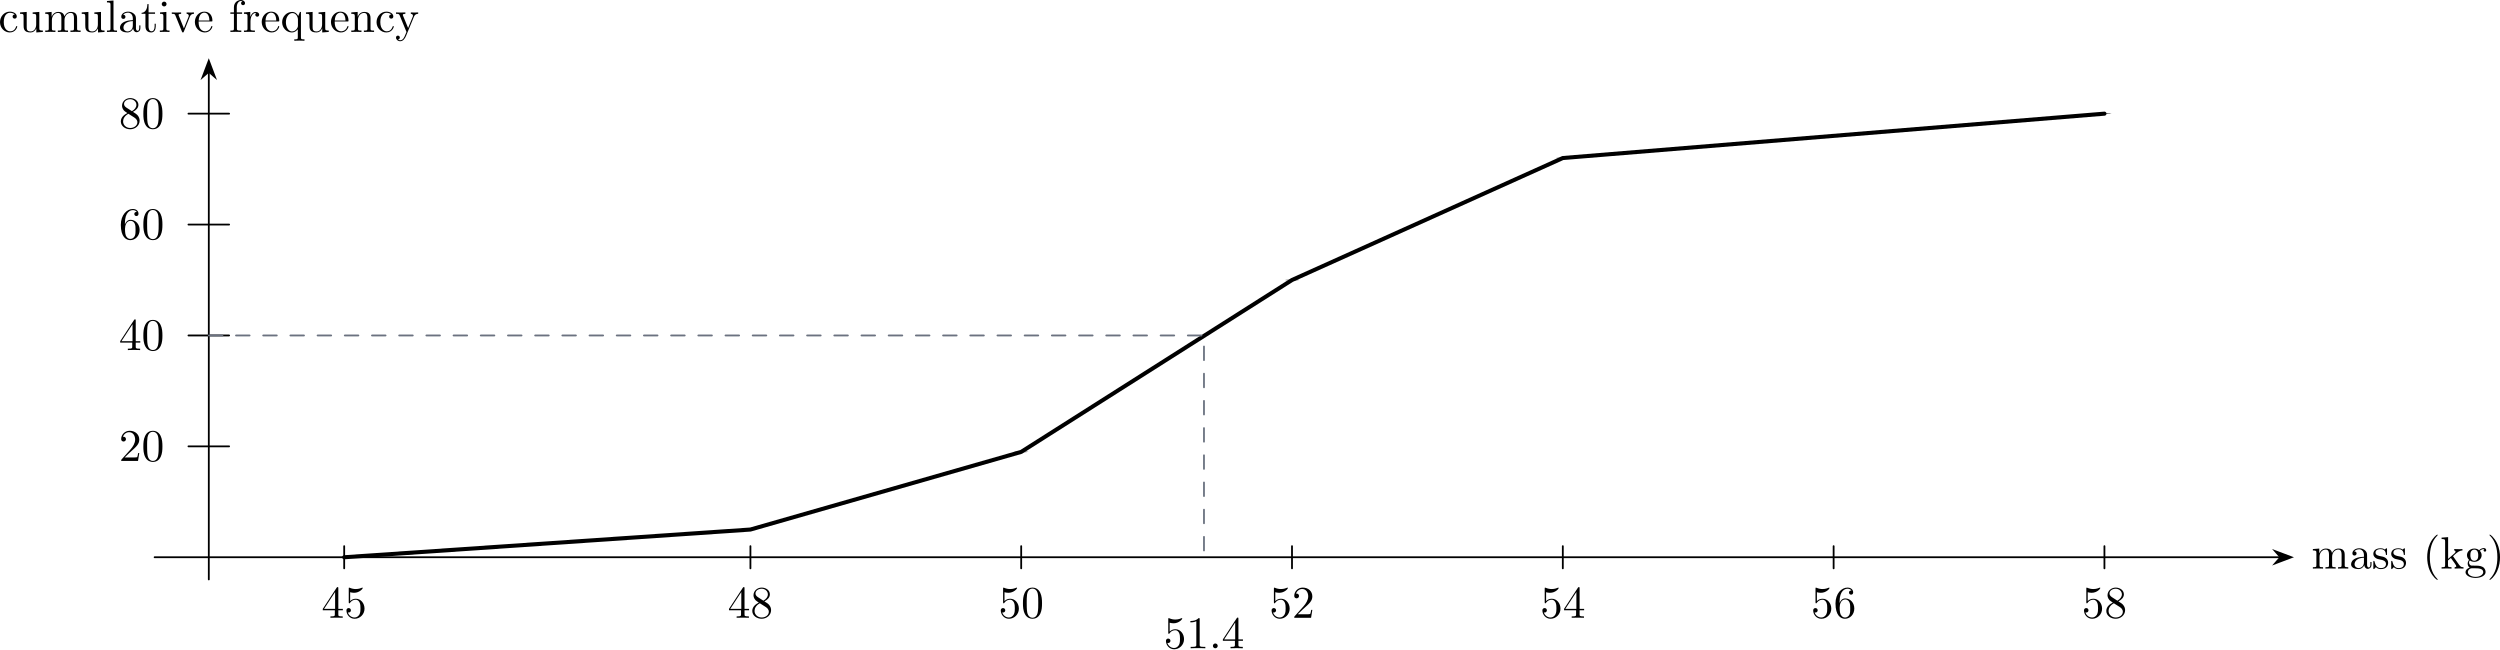
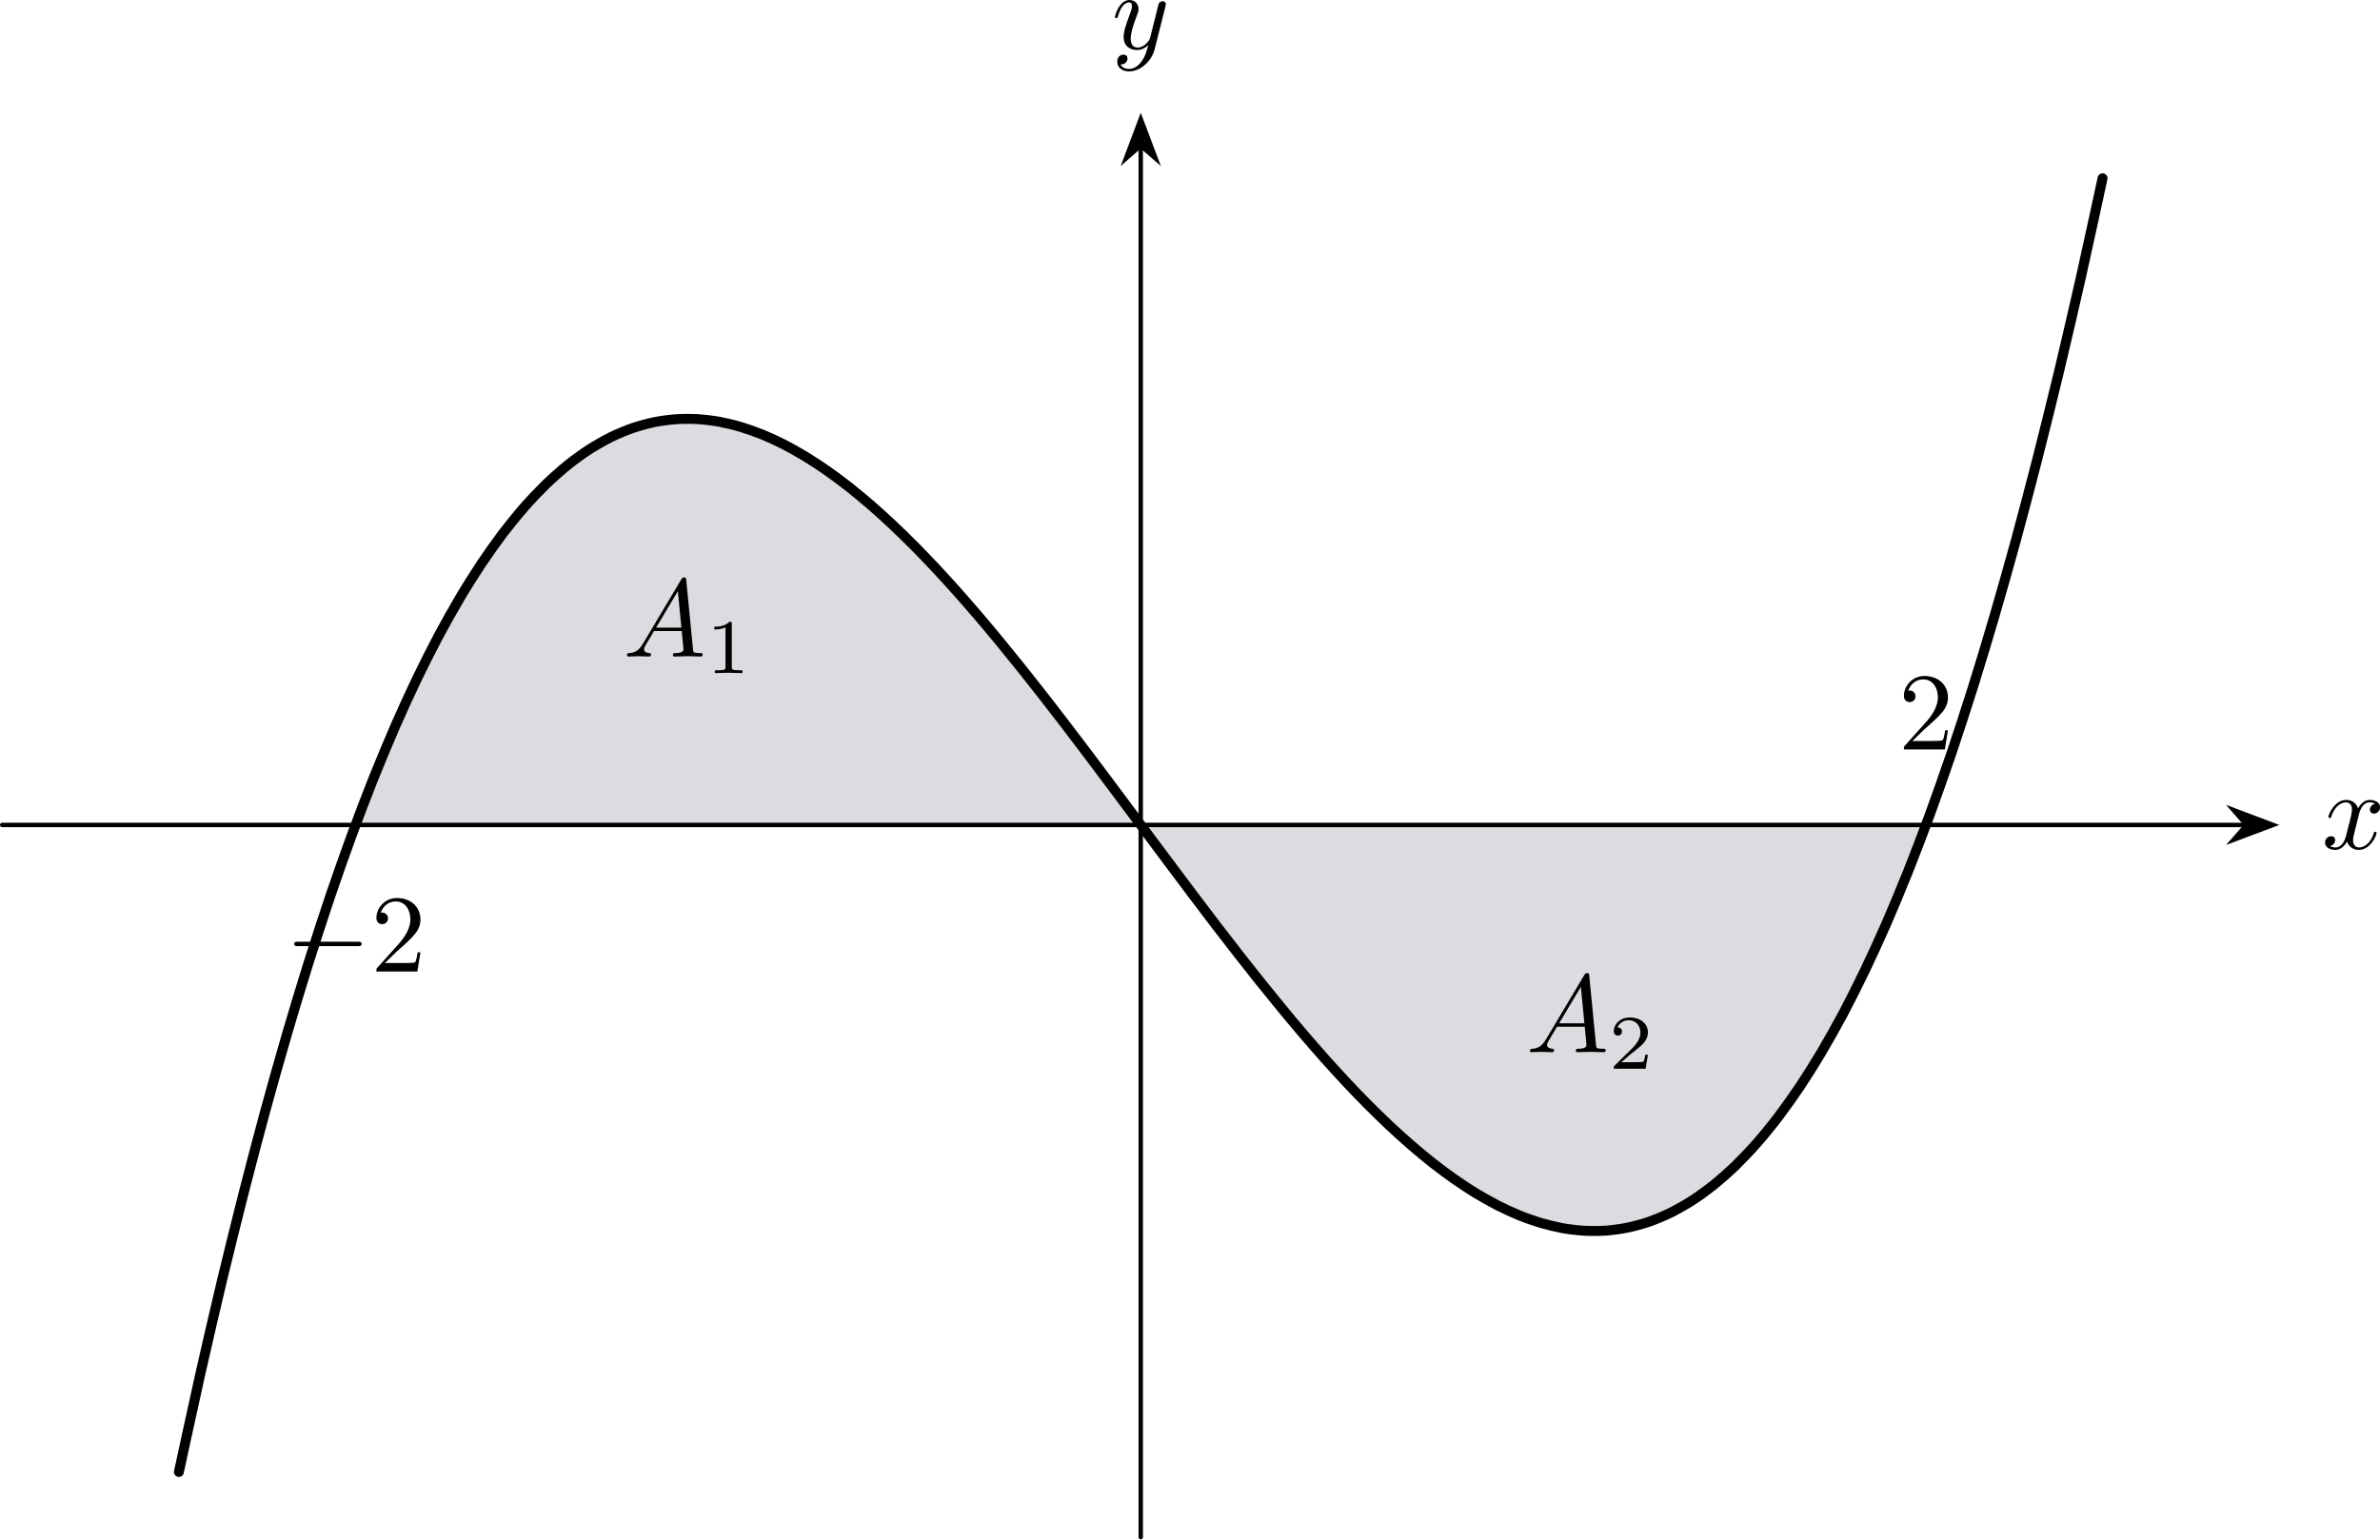
- <svg xmlns="http://www.w3.org/2000/svg" xmlns:xlink="http://www.w3.org/1999/xlink" version="1.1" width="769.374pt" height="199.812pt" viewBox="5.587 21.678 769.374 199.812">
+ <svg xmlns="http://www.w3.org/2000/svg" xmlns:xlink="http://www.w3.org/1999/xlink" version="1.1" width="300.716pt" height="194.539pt" viewBox="-0 744.467 300.716 194.539">
  <defs>
-     <path id="g13-58" d="M1.913-.528C1.913-.817 1.674-1.056 1.385-1.056S.857-.817 .857-.528S1.096 0 1.385 0S1.913-.239 1.913-.528Z" />
-     <use id="g15-40" xlink:href="#g10-40" transform="scale(.913242)" />
-     <use id="g15-41" xlink:href="#g10-41" transform="scale(.913242)" />
-     <use id="g15-48" xlink:href="#g10-48" transform="scale(.913242)" />
-     <use id="g15-49" xlink:href="#g10-49" transform="scale(.913242)" />
+     <path id="g16-49" d="M2.336-4.435C2.336-4.624 2.322-4.631 2.127-4.631C1.681-4.191 1.046-4.184 .76-4.184V-3.933C.928-3.933 1.388-3.933 1.771-4.129V-.572C1.771-.342 1.771-.251 1.074-.251H.809V0C.934-.007 1.792-.028 2.05-.028C2.267-.028 3.145-.007 3.299 0V-.251H3.034C2.336-.251 2.336-.342 2.336-.572V-4.435Z" />
+     <path id="g16-50" d="M3.522-1.269H3.285C3.264-1.116 3.194-.704 3.103-.635C3.048-.593 2.511-.593 2.413-.593H1.13C1.862-1.241 2.106-1.437 2.525-1.764C3.041-2.176 3.522-2.608 3.522-3.271C3.522-4.115 2.783-4.631 1.89-4.631C1.025-4.631 .439-4.024 .439-3.382C.439-3.027 .739-2.992 .809-2.992C.976-2.992 1.179-3.11 1.179-3.361C1.179-3.487 1.13-3.731 .767-3.731C.983-4.226 1.458-4.38 1.785-4.38C2.483-4.38 2.845-3.836 2.845-3.271C2.845-2.664 2.413-2.183 2.19-1.932L.509-.272C.439-.209 .439-.195 .439 0H3.313L3.522-1.269Z" />
    <use id="g15-50" xlink:href="#g10-50" transform="scale(.913242)" />
-     <use id="g15-52" xlink:href="#g10-52" transform="scale(.913242)" />
-     <use id="g15-53" xlink:href="#g10-53" transform="scale(.913242)" />
-     <use id="g15-54" xlink:href="#g10-54" transform="scale(.913242)" />
-     <use id="g15-56" xlink:href="#g10-56" transform="scale(.913242)" />
-     <use id="g15-97" xlink:href="#g10-97" transform="scale(.913242)" />
-     <use id="g15-99" xlink:href="#g10-99" transform="scale(.913242)" />
-     <use id="g15-101" xlink:href="#g10-101" transform="scale(.913242)" />
-     <use id="g15-102" xlink:href="#g10-102" transform="scale(.913242)" />
-     <use id="g15-103" xlink:href="#g10-103" transform="scale(.913242)" />
-     <use id="g15-105" xlink:href="#g10-105" transform="scale(.913242)" />
-     <use id="g15-107" xlink:href="#g10-107" transform="scale(.913242)" />
-     <use id="g15-108" xlink:href="#g10-108" transform="scale(.913242)" />
-     <use id="g15-109" xlink:href="#g10-109" transform="scale(.913242)" />
-     <use id="g15-110" xlink:href="#g10-110" transform="scale(.913242)" />
-     <use id="g15-113" xlink:href="#g10-113" transform="scale(.913242)" />
-     <use id="g15-114" xlink:href="#g10-114" transform="scale(.913242)" />
-     <use id="g15-115" xlink:href="#g10-115" transform="scale(.913242)" />
-     <use id="g15-116" xlink:href="#g10-116" transform="scale(.913242)" />
-     <use id="g15-117" xlink:href="#g10-117" transform="scale(.913242)" />
-     <use id="g15-118" xlink:href="#g10-118" transform="scale(.913242)" />
-     <use id="g15-121" xlink:href="#g10-121" transform="scale(.913242)" />
-     <path id="g10-40" d="M3.611 2.618C3.611 2.585 3.611 2.564 3.425 2.378C2.062 1.004 1.713-1.058 1.713-2.727C1.713-4.625 2.127-6.524 3.469-7.887C3.611-8.018 3.611-8.04 3.611-8.073C3.611-8.149 3.567-8.182 3.502-8.182C3.393-8.182 2.411-7.44 1.767-6.055C1.211-4.855 1.08-3.644 1.08-2.727C1.08-1.876 1.2-.556 1.8 .676C2.455 2.018 3.393 2.727 3.502 2.727C3.567 2.727 3.611 2.695 3.611 2.618Z" />
-     <path id="g10-41" d="M3.153-2.727C3.153-3.578 3.033-4.898 2.433-6.131C1.778-7.473 .84-8.182 .731-8.182C.665-8.182 .622-8.138 .622-8.073C.622-8.04 .622-8.018 .829-7.822C1.898-6.742 2.52-5.007 2.52-2.727C2.52-.862 2.116 1.058 .764 2.433C.622 2.564 .622 2.585 .622 2.618C.622 2.684 .665 2.727 .731 2.727C.84 2.727 1.822 1.985 2.465 .6C3.022-.6 3.153-1.811 3.153-2.727Z" />
-     <path id="g10-48" d="M5.018-3.491C5.018-4.364 4.964-5.236 4.582-6.044C4.08-7.091 3.185-7.265 2.727-7.265C2.073-7.265 1.276-6.982 .829-5.967C.48-5.215 .425-4.364 .425-3.491C.425-2.673 .469-1.691 .916-.862C1.385 .022 2.182 .24 2.716 .24C3.305 .24 4.135 .011 4.615-1.025C4.964-1.778 5.018-2.629 5.018-3.491ZM2.716 0C2.291 0 1.647-.273 1.451-1.32C1.331-1.975 1.331-2.978 1.331-3.622C1.331-4.32 1.331-5.04 1.418-5.629C1.625-6.927 2.444-7.025 2.716-7.025C3.076-7.025 3.796-6.829 4.004-5.749C4.113-5.138 4.113-4.309 4.113-3.622C4.113-2.804 4.113-2.062 3.993-1.364C3.829-.327 3.207 0 2.716 0Z" />
-     <path id="g10-49" d="M3.207-6.982C3.207-7.244 3.207-7.265 2.956-7.265C2.28-6.567 1.32-6.567 .971-6.567V-6.229C1.189-6.229 1.833-6.229 2.4-6.513V-.862C2.4-.469 2.367-.338 1.385-.338H1.036V0C1.418-.033 2.367-.033 2.804-.033S4.189-.033 4.571 0V-.338H4.222C3.24-.338 3.207-.458 3.207-.862V-6.982Z" />
    <path id="g10-50" d="M1.385-.84L2.542-1.964C4.244-3.469 4.898-4.058 4.898-5.149C4.898-6.393 3.916-7.265 2.585-7.265C1.353-7.265 .545-6.262 .545-5.291C.545-4.68 1.091-4.68 1.124-4.68C1.309-4.68 1.691-4.811 1.691-5.258C1.691-5.542 1.495-5.825 1.113-5.825C1.025-5.825 1.004-5.825 .971-5.815C1.222-6.524 1.811-6.927 2.444-6.927C3.436-6.927 3.905-6.044 3.905-5.149C3.905-4.276 3.36-3.415 2.76-2.738L.665-.404C.545-.284 .545-.262 .545 0H4.593L4.898-1.898H4.625C4.571-1.571 4.495-1.091 4.385-.927C4.309-.84 3.589-.84 3.349-.84H1.385Z" />
-     <path id="g10-52" d="M3.207-1.8V-.851C3.207-.458 3.185-.338 2.378-.338H2.149V0C2.596-.033 3.164-.033 3.622-.033S4.658-.033 5.105 0V-.338H4.876C4.069-.338 4.047-.458 4.047-.851V-1.8H5.138V-2.138H4.047V-7.102C4.047-7.32 4.047-7.385 3.873-7.385C3.775-7.385 3.742-7.385 3.655-7.255L.305-2.138V-1.8H3.207ZM3.273-2.138H.611L3.273-6.207V-2.138Z" />
-     <path id="g10-53" d="M4.898-2.193C4.898-3.491 4.004-4.582 2.825-4.582C2.302-4.582 1.833-4.407 1.44-4.025V-6.153C1.658-6.087 2.018-6.011 2.367-6.011C3.709-6.011 4.473-7.004 4.473-7.145C4.473-7.211 4.44-7.265 4.364-7.265C4.353-7.265 4.331-7.265 4.276-7.233C4.058-7.135 3.524-6.916 2.793-6.916C2.356-6.916 1.855-6.993 1.342-7.222C1.255-7.255 1.233-7.255 1.211-7.255C1.102-7.255 1.102-7.167 1.102-6.993V-3.764C1.102-3.567 1.102-3.48 1.255-3.48C1.331-3.48 1.353-3.513 1.396-3.578C1.516-3.753 1.92-4.342 2.804-4.342C3.371-4.342 3.644-3.84 3.731-3.644C3.905-3.24 3.927-2.815 3.927-2.269C3.927-1.887 3.927-1.233 3.665-.775C3.404-.349 3-.065 2.498-.065C1.702-.065 1.08-.644 .895-1.287C.927-1.276 .96-1.265 1.08-1.265C1.44-1.265 1.625-1.538 1.625-1.8S1.44-2.335 1.08-2.335C.927-2.335 .545-2.258 .545-1.756C.545-.818 1.298 .24 2.52 .24C3.785 .24 4.898-.807 4.898-2.193Z" />
-     <path id="g10-54" d="M1.44-3.578V-3.84C1.44-6.6 2.793-6.993 3.349-6.993C3.611-6.993 4.069-6.927 4.309-6.556C4.145-6.556 3.709-6.556 3.709-6.065C3.709-5.727 3.971-5.564 4.211-5.564C4.385-5.564 4.713-5.662 4.713-6.087C4.713-6.742 4.233-7.265 3.327-7.265C1.931-7.265 .458-5.858 .458-3.447C.458-.535 1.724 .24 2.738 .24C3.949 .24 4.985-.785 4.985-2.225C4.985-3.611 4.015-4.658 2.804-4.658C2.062-4.658 1.658-4.102 1.44-3.578ZM2.738-.065C2.051-.065 1.724-.72 1.658-.884C1.462-1.396 1.462-2.269 1.462-2.465C1.462-3.316 1.811-4.407 2.793-4.407C2.967-4.407 3.469-4.407 3.807-3.731C4.004-3.327 4.004-2.771 4.004-2.236C4.004-1.713 4.004-1.167 3.818-.775C3.491-.12 2.989-.065 2.738-.065Z" />
-     <path id="g10-56" d="M1.778-4.985C1.276-5.313 1.233-5.684 1.233-5.869C1.233-6.535 1.942-6.993 2.716-6.993C3.513-6.993 4.211-6.425 4.211-5.64C4.211-5.018 3.785-4.495 3.131-4.113L1.778-4.985ZM3.371-3.949C4.156-4.353 4.691-4.92 4.691-5.64C4.691-6.644 3.72-7.265 2.727-7.265C1.636-7.265 .753-6.458 .753-5.444C.753-5.247 .775-4.756 1.233-4.244C1.353-4.113 1.756-3.84 2.029-3.655C1.396-3.338 .458-2.727 .458-1.647C.458-.491 1.571 .24 2.716 .24C3.949 .24 4.985-.665 4.985-1.833C4.985-2.225 4.865-2.716 4.451-3.175C4.244-3.404 4.069-3.513 3.371-3.949ZM2.28-3.491L3.622-2.64C3.927-2.433 4.44-2.105 4.44-1.44C4.44-.633 3.622-.065 2.727-.065C1.789-.065 1.004-.742 1.004-1.647C1.004-2.28 1.353-2.978 2.28-3.491Z" />
-     <path id="g10-97" d="M3.633-.829C3.676-.393 3.971 .065 4.484 .065C4.713 .065 5.378-.087 5.378-.971V-1.582H5.105V-.971C5.105-.338 4.833-.273 4.713-.273C4.353-.273 4.309-.764 4.309-.818V-3C4.309-3.458 4.309-3.884 3.916-4.287C3.491-4.713 2.945-4.887 2.422-4.887C1.527-4.887 .775-4.375 .775-3.655C.775-3.327 .993-3.142 1.276-3.142C1.582-3.142 1.778-3.36 1.778-3.644C1.778-3.775 1.724-4.135 1.222-4.145C1.516-4.527 2.051-4.647 2.4-4.647C2.935-4.647 3.556-4.222 3.556-3.251V-2.847C3-2.815 2.236-2.782 1.549-2.455C.731-2.084 .458-1.516 .458-1.036C.458-.153 1.516 .12 2.204 .12C2.924 .12 3.425-.316 3.633-.829ZM3.556-2.618V-1.527C3.556-.491 2.771-.12 2.28-.12C1.745-.12 1.298-.502 1.298-1.047C1.298-1.647 1.756-2.553 3.556-2.618Z" />
-     <path id="g10-99" d="M1.276-2.378C1.276-4.156 2.171-4.615 2.749-4.615C2.847-4.615 3.535-4.604 3.916-4.211C3.469-4.178 3.404-3.851 3.404-3.709C3.404-3.425 3.6-3.207 3.905-3.207C4.189-3.207 4.407-3.393 4.407-3.72C4.407-4.462 3.578-4.887 2.738-4.887C1.375-4.887 .371-3.709 .371-2.356C.371-.96 1.451 .12 2.716 .12C4.178 .12 4.527-1.189 4.527-1.298S4.418-1.407 4.385-1.407C4.287-1.407 4.265-1.364 4.244-1.298C3.927-.284 3.218-.153 2.815-.153C2.236-.153 1.276-.622 1.276-2.378Z" />
-     <path id="g10-101" d="M1.222-2.749C1.287-4.375 2.204-4.647 2.575-4.647C3.698-4.647 3.807-3.175 3.807-2.749H1.222ZM1.211-2.52H4.255C4.495-2.52 4.527-2.52 4.527-2.749C4.527-3.829 3.938-4.887 2.575-4.887C1.309-4.887 .305-3.764 .305-2.4C.305-.938 1.451 .12 2.705 .12C4.036 .12 4.527-1.091 4.527-1.298C4.527-1.407 4.44-1.429 4.385-1.429C4.287-1.429 4.265-1.364 4.244-1.276C3.862-.153 2.88-.153 2.771-.153C2.225-.153 1.789-.48 1.538-.884C1.211-1.407 1.211-2.127 1.211-2.52Z" />
-     <path id="g10-102" d="M1.909-4.702V-5.967C1.909-6.927 2.433-7.451 2.913-7.451C2.945-7.451 3.109-7.451 3.273-7.375C3.142-7.331 2.945-7.189 2.945-6.916C2.945-6.665 3.12-6.447 3.415-6.447C3.731-6.447 3.895-6.665 3.895-6.927C3.895-7.331 3.491-7.691 2.913-7.691C2.149-7.691 1.222-7.113 1.222-5.956V-4.702H.36V-4.364H1.222V-.829C1.222-.338 1.102-.338 .371-.338V0C.796-.011 1.309-.033 1.615-.033C2.051-.033 2.564-.033 3 0V-.338H2.771C1.964-.338 1.942-.458 1.942-.851V-4.364H3.185V-4.702H1.909Z" />
-     <path id="g10-103" d="M2.422-1.876C1.473-1.876 1.473-2.967 1.473-3.218C1.473-3.513 1.484-3.862 1.647-4.135C1.735-4.265 1.985-4.571 2.422-4.571C3.371-4.571 3.371-3.48 3.371-3.229C3.371-2.935 3.36-2.585 3.196-2.313C3.109-2.182 2.858-1.876 2.422-1.876ZM1.156-1.451C1.156-1.495 1.156-1.745 1.342-1.964C1.767-1.658 2.215-1.625 2.422-1.625C3.436-1.625 4.189-2.378 4.189-3.218C4.189-3.622 4.015-4.025 3.742-4.276C4.135-4.647 4.527-4.702 4.724-4.702C4.745-4.702 4.8-4.702 4.833-4.691C4.713-4.647 4.658-4.527 4.658-4.396C4.658-4.211 4.8-4.08 4.975-4.08C5.084-4.08 5.291-4.156 5.291-4.407C5.291-4.593 5.16-4.942 4.735-4.942C4.516-4.942 4.036-4.876 3.578-4.429C3.12-4.789 2.662-4.822 2.422-4.822C1.407-4.822 .655-4.069 .655-3.229C.655-2.749 .895-2.335 1.167-2.105C1.025-1.942 .829-1.582 .829-1.2C.829-.862 .971-.447 1.309-.229C.655-.044 .305 .425 .305 .862C.305 1.647 1.385 2.247 2.716 2.247C4.004 2.247 5.138 1.691 5.138 .84C5.138 .458 4.985-.098 4.429-.404C3.851-.709 3.218-.709 2.553-.709C2.28-.709 1.811-.709 1.735-.72C1.385-.764 1.156-1.102 1.156-1.451ZM2.727 1.996C1.625 1.996 .873 1.44 .873 .862C.873 .36 1.287-.044 1.767-.076H2.411C3.349-.076 4.571-.076 4.571 .862C4.571 1.451 3.796 1.996 2.727 1.996Z" />
-     <path id="g10-105" d="M1.931-4.822L.404-4.702V-4.364C1.113-4.364 1.211-4.298 1.211-3.764V-.829C1.211-.338 1.091-.338 .36-.338V0C.709-.011 1.298-.033 1.56-.033C1.942-.033 2.324-.011 2.695 0V-.338C1.975-.338 1.931-.393 1.931-.818V-4.822ZM1.975-6.72C1.975-7.069 1.702-7.298 1.396-7.298C1.058-7.298 .818-7.004 .818-6.72C.818-6.425 1.058-6.142 1.396-6.142C1.702-6.142 1.975-6.371 1.975-6.72Z" />
-     <path id="g10-107" d="M1.156-.829C1.156-.338 1.036-.338 .305-.338V0C.665-.011 1.178-.033 1.495-.033C1.822-.033 2.258-.022 2.695 0V-.338C1.964-.338 1.844-.338 1.844-.829V-1.953L2.542-2.553C3.382-1.396 3.84-.785 3.84-.589C3.84-.382 3.655-.338 3.447-.338V0C3.753-.011 4.396-.033 4.625-.033C4.942-.033 5.258-.022 5.575 0V-.338C5.171-.338 4.931-.338 4.516-.916L3.131-2.869C3.12-2.891 3.065-2.956 3.065-2.989C3.065-3.033 3.84-3.687 3.949-3.775C4.636-4.331 5.095-4.353 5.324-4.364V-4.702C5.007-4.669 4.865-4.669 4.56-4.669C4.167-4.669 3.491-4.691 3.338-4.702V-4.364C3.545-4.353 3.655-4.233 3.655-4.091C3.655-3.873 3.502-3.742 3.415-3.665L1.876-2.335V-7.571L.305-7.451V-7.113C1.069-7.113 1.156-7.036 1.156-6.502V-.829Z" />
-     <path id="g10-108" d="M1.931-7.571L.36-7.451V-7.113C1.124-7.113 1.211-7.036 1.211-6.502V-.829C1.211-.338 1.091-.338 .36-.338V0C.72-.011 1.298-.033 1.571-.033S2.378-.011 2.782 0V-.338C2.051-.338 1.931-.338 1.931-.829V-7.571Z" />
-     <path id="g10-109" d="M1.2-3.753V-.829C1.2-.338 1.08-.338 .349-.338V0C.731-.011 1.287-.033 1.582-.033C1.865-.033 2.433-.011 2.804 0V-.338C2.073-.338 1.953-.338 1.953-.829V-2.836C1.953-3.971 2.727-4.582 3.425-4.582C4.113-4.582 4.233-3.993 4.233-3.371V-.829C4.233-.338 4.113-.338 3.382-.338V0C3.764-.011 4.32-.033 4.615-.033C4.898-.033 5.465-.011 5.836 0V-.338C5.105-.338 4.985-.338 4.985-.829V-2.836C4.985-3.971 5.76-4.582 6.458-4.582C7.145-4.582 7.265-3.993 7.265-3.371V-.829C7.265-.338 7.145-.338 6.415-.338V0C6.796-.011 7.353-.033 7.647-.033C7.931-.033 8.498-.011 8.869 0V-.338C8.302-.338 8.029-.338 8.018-.665V-2.749C8.018-3.687 8.018-4.025 7.68-4.418C7.527-4.604 7.167-4.822 6.535-4.822C5.618-4.822 5.138-4.167 4.953-3.753C4.8-4.702 3.993-4.822 3.502-4.822C2.705-4.822 2.193-4.353 1.887-3.676V-4.822L.349-4.702V-4.364C1.113-4.364 1.2-4.287 1.2-3.753Z" />
-     <path id="g10-110" d="M1.2-3.753V-.829C1.2-.338 1.08-.338 .349-.338V0C.731-.011 1.287-.033 1.582-.033C1.865-.033 2.433-.011 2.804 0V-.338C2.073-.338 1.953-.338 1.953-.829V-2.836C1.953-3.971 2.727-4.582 3.425-4.582C4.113-4.582 4.233-3.993 4.233-3.371V-.829C4.233-.338 4.113-.338 3.382-.338V0C3.764-.011 4.32-.033 4.615-.033C4.898-.033 5.465-.011 5.836 0V-.338C5.269-.338 4.996-.338 4.985-.665V-2.749C4.985-3.687 4.985-4.025 4.647-4.418C4.495-4.604 4.135-4.822 3.502-4.822C2.705-4.822 2.193-4.353 1.887-3.676V-4.822L.349-4.702V-4.364C1.113-4.364 1.2-4.287 1.2-3.753Z" />
-     <path id="g10-113" d="M4.145-.665V1.287C4.145 1.778 4.025 1.778 3.295 1.778V2.116C3.665 2.105 4.233 2.084 4.516 2.084C4.811 2.084 5.367 2.105 5.749 2.116V1.778C5.018 1.778 4.898 1.778 4.898 1.287V-4.822H4.658L4.244-3.829C4.102-4.135 3.655-4.822 2.782-4.822C1.516-4.822 .371-3.764 .371-2.345C.371-.982 1.429 .12 2.695 .12C3.458 .12 3.905-.349 4.145-.665ZM4.178-3.022V-1.484C4.178-1.135 3.982-.829 3.742-.567C3.6-.415 3.251-.12 2.738-.12C1.942-.12 1.276-1.091 1.276-2.345C1.276-3.644 2.04-4.549 2.847-4.549C3.72-4.549 4.178-3.6 4.178-3.022Z" />
-     <path id="g10-114" d="M1.822-3.622V-4.822L.305-4.702V-4.364C1.069-4.364 1.156-4.287 1.156-3.753V-.829C1.156-.338 1.036-.338 .305-.338V0C.731-.011 1.244-.033 1.549-.033C1.985-.033 2.498-.033 2.935 0V-.338H2.705C1.898-.338 1.876-.458 1.876-.851V-2.531C1.876-3.611 2.335-4.582 3.164-4.582C3.24-4.582 3.262-4.582 3.284-4.571C3.251-4.56 3.033-4.429 3.033-4.145C3.033-3.84 3.262-3.676 3.502-3.676C3.698-3.676 3.971-3.807 3.971-4.156S3.633-4.822 3.164-4.822C2.367-4.822 1.975-4.091 1.822-3.622Z" />
-     <path id="g10-115" d="M2.269-2.116C2.509-2.073 3.404-1.898 3.404-1.113C3.404-.556 3.022-.12 2.171-.12C1.255-.12 .862-.742 .655-1.669C.622-1.811 .611-1.855 .502-1.855C.36-1.855 .36-1.778 .36-1.582V-.142C.36 .044 .36 .12 .48 .12C.535 .12 .545 .109 .753-.098C.775-.12 .775-.142 .971-.349C1.451 .109 1.942 .12 2.171 .12C3.425 .12 3.927-.611 3.927-1.396C3.927-1.975 3.6-2.302 3.469-2.433C3.109-2.782 2.684-2.869 2.225-2.956C1.615-3.076 .884-3.218 .884-3.851C.884-4.233 1.167-4.68 2.105-4.68C3.305-4.68 3.36-3.698 3.382-3.36C3.393-3.262 3.491-3.262 3.513-3.262C3.655-3.262 3.655-3.316 3.655-3.524V-4.625C3.655-4.811 3.655-4.887 3.535-4.887C3.48-4.887 3.458-4.887 3.316-4.756C3.284-4.713 3.175-4.615 3.131-4.582C2.716-4.887 2.269-4.887 2.105-4.887C.775-4.887 .36-4.156 .36-3.545C.36-3.164 .535-2.858 .829-2.618C1.178-2.335 1.484-2.269 2.269-2.116Z" />
-     <path id="g10-116" d="M1.887-4.364H3.447V-4.702H1.887V-6.709H1.615C1.604-5.815 1.276-4.647 .207-4.604V-4.364H1.135V-1.353C1.135-.011 2.149 .12 2.542 .12C3.316 .12 3.622-.655 3.622-1.353V-1.975H3.349V-1.375C3.349-.567 3.022-.153 2.618-.153C1.887-.153 1.887-1.145 1.887-1.331V-4.364Z" />
-     <path id="g10-117" d="M4.265-.862V.12L5.836 0V-.338C5.073-.338 4.985-.415 4.985-.949V-4.822L3.382-4.702V-4.364C4.145-4.364 4.233-4.287 4.233-3.753V-1.811C4.233-.862 3.709-.12 2.913-.12C1.996-.12 1.953-.633 1.953-1.2V-4.822L.349-4.702V-4.364C1.2-4.364 1.2-4.331 1.2-3.36V-1.724C1.2-.873 1.2 .12 2.858 .12C3.469 .12 3.949-.185 4.265-.862Z" />
-     <path id="g10-118" d="M4.538-3.633C4.636-3.884 4.822-4.353 5.542-4.364V-4.702C5.291-4.68 4.975-4.669 4.724-4.669C4.462-4.669 3.96-4.691 3.775-4.702V-4.364C4.178-4.353 4.298-4.102 4.298-3.895C4.298-3.796 4.276-3.753 4.233-3.633L3.12-.851L1.898-3.895C1.833-4.036 1.833-4.058 1.833-4.08C1.833-4.364 2.258-4.364 2.455-4.364V-4.702C2.127-4.691 1.516-4.669 1.265-4.669C.971-4.669 .535-4.68 .207-4.702V-4.364C.895-4.364 .938-4.298 1.08-3.96L2.651-.087C2.716 .065 2.738 .12 2.88 .12S3.065 .022 3.109-.087L4.538-3.633Z" />
-     <path id="g10-121" d="M4.527-3.665C4.811-4.353 5.367-4.364 5.542-4.364V-4.702C5.291-4.68 4.975-4.669 4.724-4.669C4.527-4.669 4.015-4.691 3.775-4.702V-4.364C4.113-4.353 4.287-4.167 4.287-3.895C4.287-3.785 4.276-3.764 4.222-3.633L3.12-.949L1.909-3.884C1.865-3.993 1.844-4.036 1.844-4.08C1.844-4.364 2.247-4.364 2.455-4.364V-4.702C2.171-4.691 1.451-4.669 1.265-4.669C.971-4.669 .535-4.68 .207-4.702V-4.364C.731-4.364 .938-4.364 1.091-3.982L2.727 0C2.673 .142 2.52 .502 2.455 .644C2.215 1.244 1.909 1.996 1.211 1.996C1.156 1.996 .905 1.996 .698 1.8C1.036 1.756 1.124 1.516 1.124 1.342C1.124 1.058 .916 .884 .665 .884C.447 .884 .207 1.025 .207 1.353C.207 1.844 .665 2.236 1.211 2.236C1.898 2.236 2.345 1.615 2.607 .993L4.527-3.665Z" />
+     <path id="g11-0" d="M6.565-2.291C6.735-2.291 6.914-2.291 6.914-2.491S6.735-2.69 6.565-2.69H1.176C1.006-2.69 .827-2.69 .827-2.491S1.006-2.291 1.176-2.291H6.565Z" />
+     <path id="g13-65" d="M1.783-1.146C1.385-.478 .996-.339 .558-.309C.438-.299 .349-.299 .349-.11C.349-.05 .399 0 .478 0C.747 0 1.056-.03 1.335-.03C1.664-.03 2.012 0 2.331 0C2.391 0 2.521 0 2.521-.189C2.521-.299 2.431-.309 2.361-.309C2.132-.329 1.893-.408 1.893-.658C1.893-.777 1.953-.887 2.032-1.026L2.79-2.301H5.29C5.31-2.092 5.45-.737 5.45-.638C5.45-.339 4.932-.309 4.732-.309C4.593-.309 4.493-.309 4.493-.11C4.493 0 4.613 0 4.633 0C5.041 0 5.469-.03 5.878-.03C6.127-.03 6.755 0 7.004 0C7.064 0 7.183 0 7.183-.199C7.183-.309 7.083-.309 6.954-.309C6.336-.309 6.336-.379 6.306-.667L5.699-6.894C5.679-7.093 5.679-7.133 5.509-7.133C5.35-7.133 5.31-7.064 5.25-6.964L1.783-1.146ZM2.979-2.61L4.941-5.898L5.26-2.61H2.979Z" />
+     <path id="g13-120" d="M3.328-3.009C3.387-3.268 3.616-4.184 4.314-4.184C4.364-4.184 4.603-4.184 4.812-4.055C4.533-4.005 4.334-3.756 4.334-3.517C4.334-3.357 4.443-3.168 4.712-3.168C4.932-3.168 5.25-3.347 5.25-3.746C5.25-4.264 4.663-4.403 4.324-4.403C3.746-4.403 3.397-3.875 3.278-3.646C3.029-4.304 2.491-4.403 2.202-4.403C1.166-4.403 .598-3.118 .598-2.869C.598-2.77 .697-2.77 .717-2.77C.797-2.77 .827-2.79 .847-2.879C1.186-3.935 1.843-4.184 2.182-4.184C2.371-4.184 2.72-4.095 2.72-3.517C2.72-3.208 2.55-2.54 2.182-1.146C2.022-.528 1.674-.11 1.235-.11C1.176-.11 .946-.11 .737-.239C.986-.289 1.205-.498 1.205-.777C1.205-1.046 .986-1.126 .837-1.126C.538-1.126 .289-.867 .289-.548C.289-.09 .787 .11 1.225 .11C1.883 .11 2.242-.588 2.271-.648C2.391-.279 2.75 .11 3.347 .11C4.374 .11 4.941-1.176 4.941-1.425C4.941-1.524 4.852-1.524 4.822-1.524C4.732-1.524 4.712-1.484 4.692-1.415C4.364-.349 3.686-.11 3.367-.11C2.979-.11 2.819-.428 2.819-.767C2.819-.986 2.879-1.205 2.989-1.644L3.328-3.009Z" />
+     <path id="g13-121" d="M4.842-3.796C4.882-3.935 4.882-3.955 4.882-4.025C4.882-4.204 4.742-4.294 4.593-4.294C4.493-4.294 4.334-4.234 4.244-4.085C4.224-4.035 4.144-3.726 4.105-3.547C4.035-3.288 3.965-3.019 3.905-2.75L3.457-.956C3.417-.807 2.989-.11 2.331-.11C1.823-.11 1.714-.548 1.714-.917C1.714-1.375 1.883-1.993 2.222-2.869C2.381-3.278 2.421-3.387 2.421-3.587C2.421-4.035 2.102-4.403 1.604-4.403C.658-4.403 .289-2.959 .289-2.869C.289-2.77 .389-2.77 .408-2.77C.508-2.77 .518-2.79 .568-2.949C.837-3.885 1.235-4.184 1.574-4.184C1.654-4.184 1.823-4.184 1.823-3.866C1.823-3.616 1.724-3.357 1.654-3.168C1.255-2.112 1.076-1.544 1.076-1.076C1.076-.189 1.704 .11 2.291 .11C2.68 .11 3.019-.06 3.298-.339C3.168 .179 3.049 .667 2.65 1.196C2.391 1.534 2.012 1.823 1.554 1.823C1.415 1.823 .966 1.793 .797 1.405C.956 1.405 1.086 1.405 1.225 1.285C1.325 1.196 1.425 1.066 1.425 .877C1.425 .568 1.156 .528 1.056 .528C.827 .528 .498 .687 .498 1.176C.498 1.674 .936 2.042 1.554 2.042C2.58 2.042 3.606 1.136 3.885 .01L4.842-3.796Z" />
  </defs>
  <g id="page1" transform="matrix(1.4 0 0 1.4 0 0)">
-     <path d="M37.98 137.98H505.19" stroke="#000" fill="none" stroke-width=".399" stroke-linecap="round" stroke-linejoin="round" />
-     <path d="M507.687 137.98L504.117 136.637L505.293 137.98L504.117 139.328Z" />
-     <path d="M507.687 137.98L504.117 136.637L505.293 137.98L504.117 139.328Z" stroke="#000" fill="none" stroke-width=".399" stroke-miterlimit="10" stroke-linecap="round" />
-     <g transform="matrix(1 0 0 1 1771.831 2.491)">
-       <use x="-1259.744" y="137.981" xlink:href="#g15-109" />
-       <use x="-1251.442" y="137.981" xlink:href="#g15-97" />
-       <use x="-1246.46" y="137.981" xlink:href="#g15-115" />
-       <use x="-1242.531" y="137.981" xlink:href="#g15-115" />
-       <use x="-1235.28" y="137.981" xlink:href="#g15-40" />
-       <use x="-1231.406" y="137.981" xlink:href="#g15-107" />
-       <use x="-1226.148" y="137.981" xlink:href="#g15-103" />
-       <use x="-1221.166" y="137.981" xlink:href="#g15-41" />
+     <path d="M32.09 606.23L33.289 603.082L34.488 600.098L35.691 597.27L36.891 594.602L38.094 592.082L39.293 589.715L40.492 587.496L41.695 585.418L42.895 583.484L44.098 581.691L45.297 580.031L46.496 578.508L47.699 577.113L48.898 575.848L50.102 574.707L51.301 573.688L52.504 572.789L53.703 572.008L54.902 571.34L56.105 570.781L57.305 570.332L58.508 569.992L59.707 569.75L60.906 569.613L62.109 569.57L63.309 569.621L64.512 569.766L65.711 570L66.914 570.316L68.113 570.723L69.312 571.203L70.516 571.766L71.715 572.402L72.918 573.109L74.117 573.891L75.316 574.734L76.519 575.644L77.719 576.613L78.922 577.641L80.121 578.727L81.32 579.863L82.523 581.051L83.723 582.285L84.926 583.566L86.125 584.887L87.328 586.246L88.527 587.641L89.727 589.07L90.93 590.531L92.129 592.019L93.332 593.531L94.531 595.066L95.73 596.621L96.934 598.195L98.133 599.781L99.336 601.375L100.535 602.98L101.738 604.59L102.937 606.203L32.09 606.23Z" fill="#dadcdf" />
+     <path d="M102.953 606.23L104.156 607.844L105.355 609.453L106.559 611.059L107.758 612.656L108.961 614.242L110.16 615.812L111.359 617.367L112.562 618.902L113.762 620.418L114.965 621.906L116.164 623.367L117.363 624.797L118.566 626.191L119.766 627.551L120.969 628.875L122.168 630.152L123.371 631.391L124.57 632.578L125.769 633.715L126.973 634.801L128.172 635.828L129.375 636.801L130.574 637.711L131.773 638.559L132.977 639.336L134.176 640.047L135.379 640.684L136.578 641.246L137.777 641.731L138.981 642.137L140.18 642.457L141.383 642.691L142.582 642.836L143.785 642.891L144.984 642.848L146.184 642.711L147.387 642.473L148.586 642.129L149.789 641.684L150.988 641.129L152.188 640.461L153.391 639.68L154.59 638.785L155.793 637.766L156.992 636.629L158.191 635.363L159.394 633.973L160.594 632.449L161.797 630.793L162.996 629L164.199 627.066L165.398 624.996L166.598 622.777L167.801 620.41L169 617.894L170.203 615.227L171.402 612.402L172.602 609.422L173.805 606.277L173.82 606.23Z" fill="#dadcdf" />
+     <path d="M.199 606.23H202.648" stroke="#000" fill="none" stroke-width=".399" stroke-miterlimit="10" stroke-linecap="round" stroke-linejoin="round" />
+     <path d="M205.145 606.23L201.574 604.883L202.746 606.23L201.574 607.574Z" />
+     <path d="M205.145 606.23L201.574 604.883L202.746 606.23L201.574 607.574Z" stroke="#000" fill="none" stroke-width=".399" stroke-miterlimit="10" stroke-linecap="round" />
+     <g transform="matrix(1 0 0 1 106.592 2.145)">
+       <use x="102.955" y="606.229" xlink:href="#g13-120" />
    </g>
-     <path d="M49.89 142.855V31.344" stroke="#000" fill="none" stroke-width=".399" stroke-miterlimit="10" stroke-linecap="round" stroke-linejoin="round" />
-     <path d="M49.887 28.848L48.539 32.418L49.887 31.246L51.231 32.418Z" />
-     <path d="M49.887 28.848L48.539 32.418L49.887 31.246L51.231 32.418Z" stroke="#000" fill="none" stroke-width=".399" stroke-miterlimit="10" stroke-linecap="round" />
-     <g transform="matrix(1 0 0 1 1263.396 -115.4727)">
-       <use x="-1259.744" y="137.981" xlink:href="#g15-99" />
-       <use x="-1255.316" y="137.981" xlink:href="#g15-117" />
-       <use x="-1249.781" y="137.981" xlink:href="#g15-109" />
-       <use x="-1241.756" y="137.981" xlink:href="#g15-117" />
-       <use x="-1236.221" y="137.981" xlink:href="#g15-108" />
-       <use x="-1233.454" y="137.981" xlink:href="#g15-97" />
-       <use x="-1228.472" y="137.981" xlink:href="#g15-116" />
-       <use x="-1224.598" y="137.981" xlink:href="#g15-105" />
-       <use x="-1221.831" y="137.981" xlink:href="#g15-118" />
-       <use x="-1216.849" y="137.981" xlink:href="#g15-101" />
-       <use x="-1209.1" y="137.981" xlink:href="#g15-102" />
-       <use x="-1206.056" y="137.981" xlink:href="#g15-114" />
-       <use x="-1202.154" y="137.981" xlink:href="#g15-101" />
-       <use x="-1197.726" y="137.981" xlink:href="#g15-113" />
-       <use x="-1192.468" y="137.981" xlink:href="#g15-117" />
-       <use x="-1186.934" y="137.981" xlink:href="#g15-101" />
-       <use x="-1182.506" y="137.981" xlink:href="#g15-110" />
-       <use x="-1176.971" y="137.981" xlink:href="#g15-99" />
-       <use x="-1172.543" y="137.981" xlink:href="#g15-121" />
+     <path d="M102.953 670.519V545.004" stroke="#000" fill="none" stroke-width=".399" stroke-miterlimit="10" stroke-linecap="round" stroke-linejoin="round" />
+     <path d="M102.953 542.508L101.609 546.078L102.953 544.902L104.301 546.078Z" />
+     <path d="M102.953 542.508L101.609 546.078L102.953 544.902L104.301 546.078Z" stroke="#000" fill="none" stroke-width=".399" stroke-miterlimit="10" stroke-linecap="round" />
+     <g transform="matrix(1 0 0 1 -2.621 -70.063)">
+       <use x="102.955" y="606.229" xlink:href="#g13-121" />
    </g>
-     <path d="M45.42 113.602H54.35" stroke="#000" fill="none" stroke-width=".399" stroke-miterlimit="10" stroke-linecap="round" stroke-linejoin="round" />
-     <g transform="matrix(1 0 0 1 1289.876 -21.168)">
-       <use x="-1259.744" y="137.981" xlink:href="#g15-50" />
-       <use x="-1254.763" y="137.981" xlink:href="#g15-48" />
+     <path d="M16.145 664.637C16.145 664.637 17.551 658.125 18.094 655.723C18.637 653.316 19.504 649.582 20.043 647.32C20.586 645.062 21.453 641.551 21.996 639.43C22.535 637.309 23.406 634.016 23.945 632.031C24.488 630.043 25.355 626.969 25.898 625.113C26.438 623.262 27.305 620.394 27.848 618.672C28.391 616.945 29.258 614.285 29.797 612.684C30.34 611.086 31.207 608.621 31.75 607.145C32.289 605.668 33.16 603.402 33.699 602.043C34.242 600.688 35.109 598.605 35.652 597.363C36.191 596.121 37.059 594.223 37.602 593.094C38.141 591.965 39.012 590.242 39.551 589.223C40.094 588.203 40.961 586.656 41.504 585.742C42.043 584.828 42.914 583.445 43.453 582.637C43.996 581.824 44.863 580.606 45.402 579.891C45.945 579.18 46.812 578.117 47.355 577.5C47.895 576.883 48.766 575.973 49.305 575.449C49.848 574.926 50.715 574.16 51.258 573.723C51.797 573.289 52.664 572.664 53.207 572.316C53.75 571.969 54.617 571.477 55.156 571.211C55.699 570.945 56.566 570.586 57.109 570.398C57.648 570.215 58.52 569.977 59.059 569.867C59.602 569.758 60.469 569.641 61.012 569.606C61.551 569.566 62.418 569.566 62.961 569.598C63.504 569.629 64.371 569.734 64.91 569.832C65.453 569.934 66.32 570.141 66.863 570.305C67.402 570.465 68.273 570.773 68.812 570.992C69.356 571.215 70.223 571.613 70.766 571.891C71.305 572.168 72.172 572.656 72.715 572.988C73.258 573.316 74.125 573.887 74.664 574.266C75.207 574.644 76.074 575.293 76.617 575.719C77.156 576.144 78.027 576.863 78.566 577.332C79.109 577.801 79.977 578.59 80.519 579.098C81.059 579.606 81.926 580.453 82.469 580.996C83.008 581.539 83.879 582.445 84.418 583.019C84.961 583.598 85.828 584.551 86.371 585.16C86.91 585.766 87.781 586.766 88.32 587.398C88.863 588.031 89.731 589.07 90.269 589.727C90.812 590.387 91.68 591.457 92.223 592.137C92.762 592.812 93.633 593.914 94.172 594.606C94.715 595.301 95.582 596.426 96.125 597.133C96.664 597.84 97.531 598.984 98.074 599.699C98.617 600.418 99.484 601.574 100.023 602.297C100.566 603.02 101.434 604.188 101.977 604.914C102.516 605.641 103.387 606.809 103.926 607.535C104.469 608.262 105.336 609.426 105.879 610.148C106.418 610.875 107.285 612.031 107.828 612.746C108.371 613.465 109.238 614.609 109.777 615.316C110.32 616.023 111.188 617.148 111.73 617.84C112.27 618.535 113.141 619.637 113.68 620.312C114.223 620.992 115.09 622.062 115.633 622.719C116.172 623.379 117.039 624.418 117.582 625.051C118.125 625.684 118.992 626.684 119.531 627.289C120.074 627.898 120.941 628.852 121.484 629.43C122.023 630.008 122.894 630.91 123.434 631.453C123.977 632 124.844 632.848 125.387 633.356C125.926 633.863 126.793 634.648 127.336 635.117C127.875 635.586 128.746 636.309 129.285 636.734C129.828 637.16 130.695 637.809 131.238 638.188C131.777 638.566 132.644 639.137 133.188 639.469C133.731 639.797 134.598 640.285 135.137 640.562C135.68 640.84 136.547 641.242 137.09 641.461C137.629 641.684 138.5 641.992 139.039 642.152C139.582 642.312 140.449 642.523 140.992 642.625C141.531 642.723 142.398 642.828 142.941 642.859C143.484 642.894 144.352 642.891 144.891 642.856C145.434 642.816 146.301 642.703 146.844 642.59C147.383 642.481 148.254 642.246 148.793 642.062C149.336 641.875 150.203 641.516 150.746 641.25C151.285 640.984 152.152 640.496 152.695 640.148C153.238 639.797 154.106 639.176 154.644 638.738C155.188 638.305 156.055 637.539 156.598 637.016C157.137 636.492 158.008 635.582 158.547 634.965C159.09 634.352 159.957 633.289 160.5 632.574C161.039 631.863 161.906 630.644 162.449 629.836C162.992 629.023 163.859 627.644 164.398 626.731C164.941 625.816 165.809 624.269 166.352 623.25C166.891 622.231 167.762 620.508 168.301 619.379C168.844 618.25 169.711 616.356 170.254 615.113C170.793 613.871 171.66 611.789 172.203 610.434C172.742 609.078 173.613 606.809 174.152 605.332C174.695 603.855 175.562 601.395 176.106 599.797C176.644 598.195 177.512 595.535 178.055 593.812C178.598 592.086 179.465 589.223 180.004 587.367C180.547 585.516 181.414 582.441 181.957 580.457C182.496 578.469 183.367 575.18 183.906 573.059C184.449 570.938 185.316 567.43 185.859 565.168C186.398 562.91 187.266 559.172 187.809 556.769C188.352 554.367 189.758 547.856 189.758 547.856" stroke="#000" fill="none" stroke-width=".897" stroke-miterlimit="10" stroke-linecap="round" stroke-linejoin="round" />
+     <g transform="matrix(1 0 0 1 -77.2321 13.232)">
+       <use x="102.955" y="606.229" xlink:href="#g11-0" />
+       <use x="110.704" y="606.229" xlink:href="#g15-50" />
    </g>
-     <path d="M45.42 89.227H54.35" stroke="#000" fill="none" stroke-width=".399" stroke-miterlimit="10" stroke-linecap="round" stroke-linejoin="round" />
-     <g transform="matrix(1 0 0 1 1289.876 -45.5455)">
-       <use x="-1259.744" y="137.981" xlink:href="#g15-52" />
-       <use x="-1254.763" y="137.981" xlink:href="#g15-48" />
+     <g transform="matrix(1 0 0 1 68.376 -6.812)">
+       <use x="102.955" y="606.229" xlink:href="#g15-50" />
    </g>
-     <path d="M45.42 64.848H54.35" stroke="#000" fill="none" stroke-width=".399" stroke-miterlimit="10" stroke-linecap="round" stroke-linejoin="round" />
-     <g transform="matrix(1 0 0 1 1289.876 -69.9233)">
-       <use x="-1259.744" y="137.981" xlink:href="#g15-54" />
-       <use x="-1254.763" y="137.981" xlink:href="#g15-48" />
+     <g transform="matrix(1 0 0 1 -46.7191 -15.202)">
+       <use x="102.955" y="606.229" xlink:href="#g13-65" />
+       <use x="110.427" y="607.723" xlink:href="#g16-49" />
    </g>
-     <path d="M45.42 40.469H54.35" stroke="#000" fill="none" stroke-width=".399" stroke-miterlimit="10" stroke-linecap="round" stroke-linejoin="round" />
-     <g transform="matrix(1 0 0 1 1289.876 -94.3011)">
-       <use x="-1259.744" y="137.981" xlink:href="#g15-56" />
-       <use x="-1254.763" y="137.981" xlink:href="#g15-48" />
-     </g>
-     <path d="M79.65 140.418V135.543" stroke="#000" fill="none" stroke-width=".399" stroke-miterlimit="10" stroke-linecap="round" stroke-linejoin="round" />
-     <g transform="matrix(1 0 0 1 1334.409 13.303)">
-       <use x="-1259.744" y="137.981" xlink:href="#g15-52" />
-       <use x="-1254.763" y="137.981" xlink:href="#g15-53" />
-     </g>
-     <path d="M168.95 140.418V135.543" stroke="#000" fill="none" stroke-width=".399" stroke-miterlimit="10" stroke-linecap="round" stroke-linejoin="round" />
-     <g transform="matrix(1 0 0 1 1423.702 13.303)">
-       <use x="-1259.744" y="137.981" xlink:href="#g15-52" />
-       <use x="-1254.763" y="137.981" xlink:href="#g15-56" />
-     </g>
-     <path d="M228.47 140.418V135.543" stroke="#000" fill="none" stroke-width=".399" stroke-miterlimit="10" stroke-linecap="round" stroke-linejoin="round" />
-     <g transform="matrix(1 0 0 1 1483.23 13.303)">
-       <use x="-1259.744" y="137.981" xlink:href="#g15-53" />
-       <use x="-1254.763" y="137.981" xlink:href="#g15-48" />
-     </g>
-     <path d="M288 140.418V135.543" stroke="#000" fill="none" stroke-width=".399" stroke-miterlimit="10" stroke-linecap="round" stroke-linejoin="round" />
-     <g transform="matrix(1 0 0 1 1542.759 13.303)">
-       <use x="-1259.744" y="137.981" xlink:href="#g15-53" />
-       <use x="-1254.763" y="137.981" xlink:href="#g15-50" />
-     </g>
-     <path d="M347.53 140.418V135.543" stroke="#000" fill="none" stroke-width=".399" stroke-miterlimit="10" stroke-linecap="round" stroke-linejoin="round" />
-     <g transform="matrix(1 0 0 1 1602.287 13.303)">
-       <use x="-1259.744" y="137.981" xlink:href="#g15-53" />
-       <use x="-1254.763" y="137.981" xlink:href="#g15-52" />
-     </g>
-     <path d="M407.06 140.418V135.543" stroke="#000" fill="none" stroke-width=".399" stroke-miterlimit="10" stroke-linecap="round" stroke-linejoin="round" />
-     <g transform="matrix(1 0 0 1 1661.816 13.303)">
-       <use x="-1259.744" y="137.981" xlink:href="#g15-53" />
-       <use x="-1254.763" y="137.981" xlink:href="#g15-54" />
-     </g>
-     <path d="M466.59 140.418V135.543" stroke="#000" fill="none" stroke-width=".399" stroke-miterlimit="10" stroke-linecap="round" stroke-linejoin="round" />
-     <g transform="matrix(1 0 0 1 1721.344 13.303)">
-       <use x="-1259.744" y="137.981" xlink:href="#g15-53" />
-       <use x="-1254.763" y="137.981" xlink:href="#g15-56" />
-     </g>
-     <path d="M79.65 137.98L168.95 131.887L228.47 114.82L288 77.035L347.53 50.223L466.59 40.469" stroke="#000" fill="none" stroke-width=".897" stroke-miterlimit="10" stroke-linecap="round" stroke-linejoin="round" />
-     <path d="M81.22 137.98C81.22 137.945 80.52 137.918 79.65 137.918C78.79 137.918 78.08 137.945 78.08 137.98S78.79 138.047 79.65 138.047C80.52 138.047 81.22 138.016 81.22 137.98Z" />
-     <path d="M170.51 131.887C170.51 131.852 169.81 131.824 168.95 131.824C168.08 131.824 167.37 131.852 167.37 131.887C167.37 131.922 168.08 131.949 168.95 131.949C169.81 131.949 170.51 131.922 170.51 131.887Z" />
-     <path d="M230.04 114.82C230.04 114.785 229.34 114.758 228.47 114.758C227.61 114.758 226.9 114.785 226.9 114.82C226.9 114.859 227.61 114.887 228.47 114.887C229.34 114.887 230.04 114.859 230.04 114.82Z" />
-     <path d="M289.57 77.035C289.57 77 288.87 76.973 288 76.973S286.43 77 286.43 77.035C286.43 77.07 287.13 77.102 288 77.102S289.57 77.07 289.57 77.035Z" />
-     <path d="M349.1 50.223C349.1 50.184 348.39 50.156 347.53 50.156C346.66 50.156 345.96 50.184 345.96 50.223C345.96 50.258 346.66 50.285 347.53 50.285C348.39 50.285 349.1 50.258 349.1 50.223Z" />
-     <path d="M468.16 40.469C468.16 40.434 467.45 40.406 466.59 40.406C465.72 40.406 465.02 40.434 465.02 40.469C465.02 40.504 465.72 40.535 466.59 40.535C467.45 40.535 468.16 40.504 468.16 40.469Z" />
-     <path d="M49.89 89.227H268.65V137.98" stroke="#6b7280" fill="none" stroke-width=".399" stroke-miterlimit="10" stroke-linecap="round" stroke-linejoin="round" stroke-dasharray="2.989 2.989" />
-     <g transform="matrix(1 0 0 1 1519.538 20.007)">
-       <use x="-1259.744" y="137.981" xlink:href="#g15-53" />
-       <use x="-1254.763" y="137.981" xlink:href="#g15-49" />
-       <use x="-1249.781" y="137.981" xlink:href="#g13-58" />
-       <use x="-1247.014" y="137.981" xlink:href="#g15-52" />
+     <g transform="matrix(1 0 0 1 34.778 20.515)">
+       <use x="102.955" y="606.229" xlink:href="#g13-65" />
+       <use x="110.427" y="607.723" xlink:href="#g16-50" />
    </g>
  </g>
</svg>
